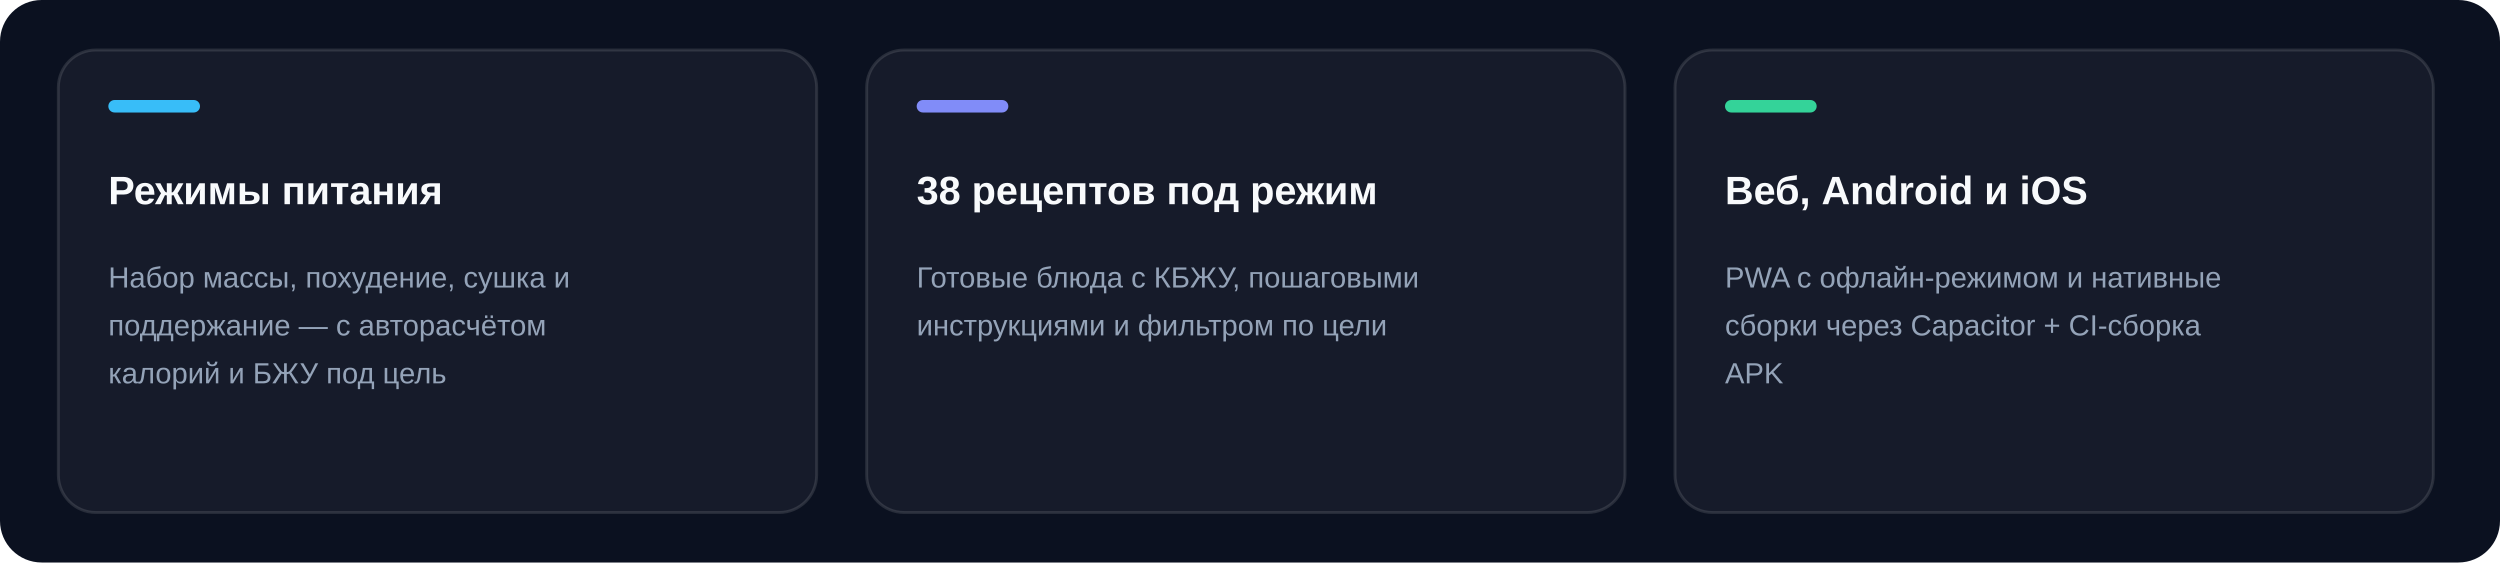
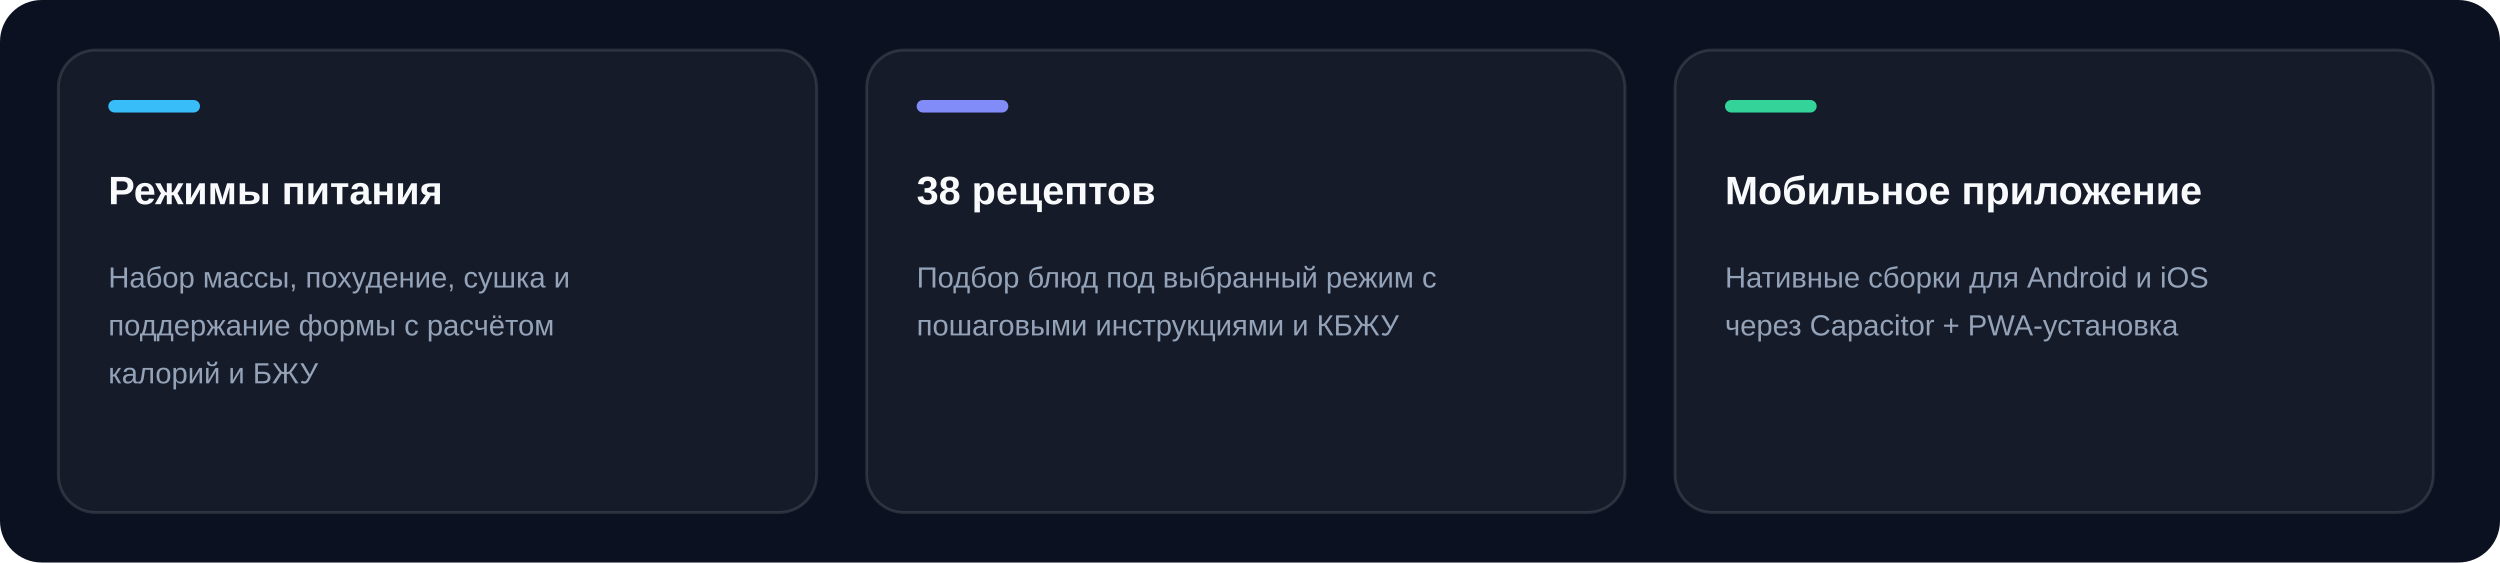
<svg xmlns="http://www.w3.org/2000/svg" width="1200" height="270" viewBox="0 0 1200 270">
  <defs>
    <clipPath id="cardClip0">
      <rect x="16" y="16" width="332" height="190" rx="10" />
    </clipPath>
    <clipPath id="cardClip1">
      <rect x="16" y="16" width="332" height="190" rx="10" />
    </clipPath>
    <clipPath id="cardClip2">
      <rect x="16" y="16" width="332" height="190" rx="10" />
    </clipPath>
  </defs>
  <rect width="1200" height="270" rx="20" fill="#0b1120" />
  <g transform="translate(28, 24)">
    <rect width="364" height="222" rx="18" fill="rgba(255,255,255,0.045)" stroke="rgba(255,255,255,0.12)" stroke-width="1.4" />
    <g clip-path="url(#cardClip0)">
      <rect x="24" y="24" width="44" height="6" rx="3" fill="#38bdf8" />
      <text x="24" y="74" fill="#f8fafc" font-family="Segoe UI, Arial, sans-serif" font-size="19" font-weight="700">Режимы питания</text>
      <text x="24" y="114" fill="#94a3b8" font-family="Segoe UI, Arial, sans-serif" font-size="14">Набор массы, похудение, сушка и</text>
-       <text x="24" y="137" fill="#94a3b8" font-family="Segoe UI, Arial, sans-serif" font-size="14">поддержание — с авторасчётом</text>
-       <text x="24" y="160" fill="#94a3b8" font-family="Segoe UI, Arial, sans-serif" font-size="14">калорий и БЖУ под цель</text>
+       <text x="24" y="137" fill="#94a3b8" font-family="Segoe UI, Arial, sans-serif" font-size="14">поддержание формы с расчётом</text>
+       <text x="24" y="160" fill="#94a3b8" font-family="Segoe UI, Arial, sans-serif" font-size="14">калорий и БЖУ</text>
    </g>
  </g>
  <g transform="translate(416, 24)">
    <rect width="364" height="222" rx="18" fill="rgba(255,255,255,0.045)" stroke="rgba(255,255,255,0.12)" stroke-width="1.4" />
    <g clip-path="url(#cardClip1)">
      <rect x="24" y="24" width="44" height="6" rx="3" fill="#818cf8" />
-       <text x="24" y="74" fill="#f8fafc" font-family="Segoe UI, Arial, sans-serif" font-size="19" font-weight="700">38 рецептов под режим</text>
-       <text x="24" y="114" fill="#94a3b8" font-family="Segoe UI, Arial, sans-serif" font-size="14">Готовые блюда с КБЖУ, пошаговыми</text>
-       <text x="24" y="137" fill="#94a3b8" font-family="Segoe UI, Arial, sans-serif" font-size="14">инструкциями и фильтром по цели</text>
+       <text x="24" y="74" fill="#f8fafc" font-family="Segoe UI, Arial, sans-serif" font-size="19" font-weight="700">38 рецептов</text>
+       <text x="24" y="114" fill="#94a3b8" font-family="Segoe UI, Arial, sans-serif" font-size="14">Подбор блюд под выбранный режим с</text>
+       <text x="24" y="137" fill="#94a3b8" font-family="Segoe UI, Arial, sans-serif" font-size="14">пошаговыми инструкциями и КБЖУ</text>
    </g>
  </g>
  <g transform="translate(804, 24)">
    <rect width="364" height="222" rx="18" fill="rgba(255,255,255,0.045)" stroke="rgba(255,255,255,0.12)" stroke-width="1.4" />
    <g clip-path="url(#cardClip2)">
      <rect x="24" y="24" width="44" height="6" rx="3" fill="#34d399" />
-       <text x="24" y="74" fill="#f8fafc" font-family="Segoe UI, Arial, sans-serif" font-size="19" font-weight="700">Веб, Android и iOS</text>
-       <text x="24" y="114" fill="#94a3b8" font-family="Segoe UI, Arial, sans-serif" font-size="14">PWA с офлайн-режимом и нативные</text>
-       <text x="24" y="137" fill="#94a3b8" font-family="Segoe UI, Arial, sans-serif" font-size="14">сборки через Capacitor + CI-сборка</text>
-       <text x="24" y="160" fill="#94a3b8" font-family="Segoe UI, Arial, sans-serif" font-size="14">APK</text>
+       <text x="24" y="74" fill="#f8fafc" font-family="Segoe UI, Arial, sans-serif" font-size="19" font-weight="700">Мобильное приложение</text>
+       <text x="24" y="114" fill="#94a3b8" font-family="Segoe UI, Arial, sans-serif" font-size="14">Нативные сборки для Android и iOS</text>
+       <text x="24" y="137" fill="#94a3b8" font-family="Segoe UI, Arial, sans-serif" font-size="14">через Capacitor + PWA-установка</text>
    </g>
  </g>
</svg>
